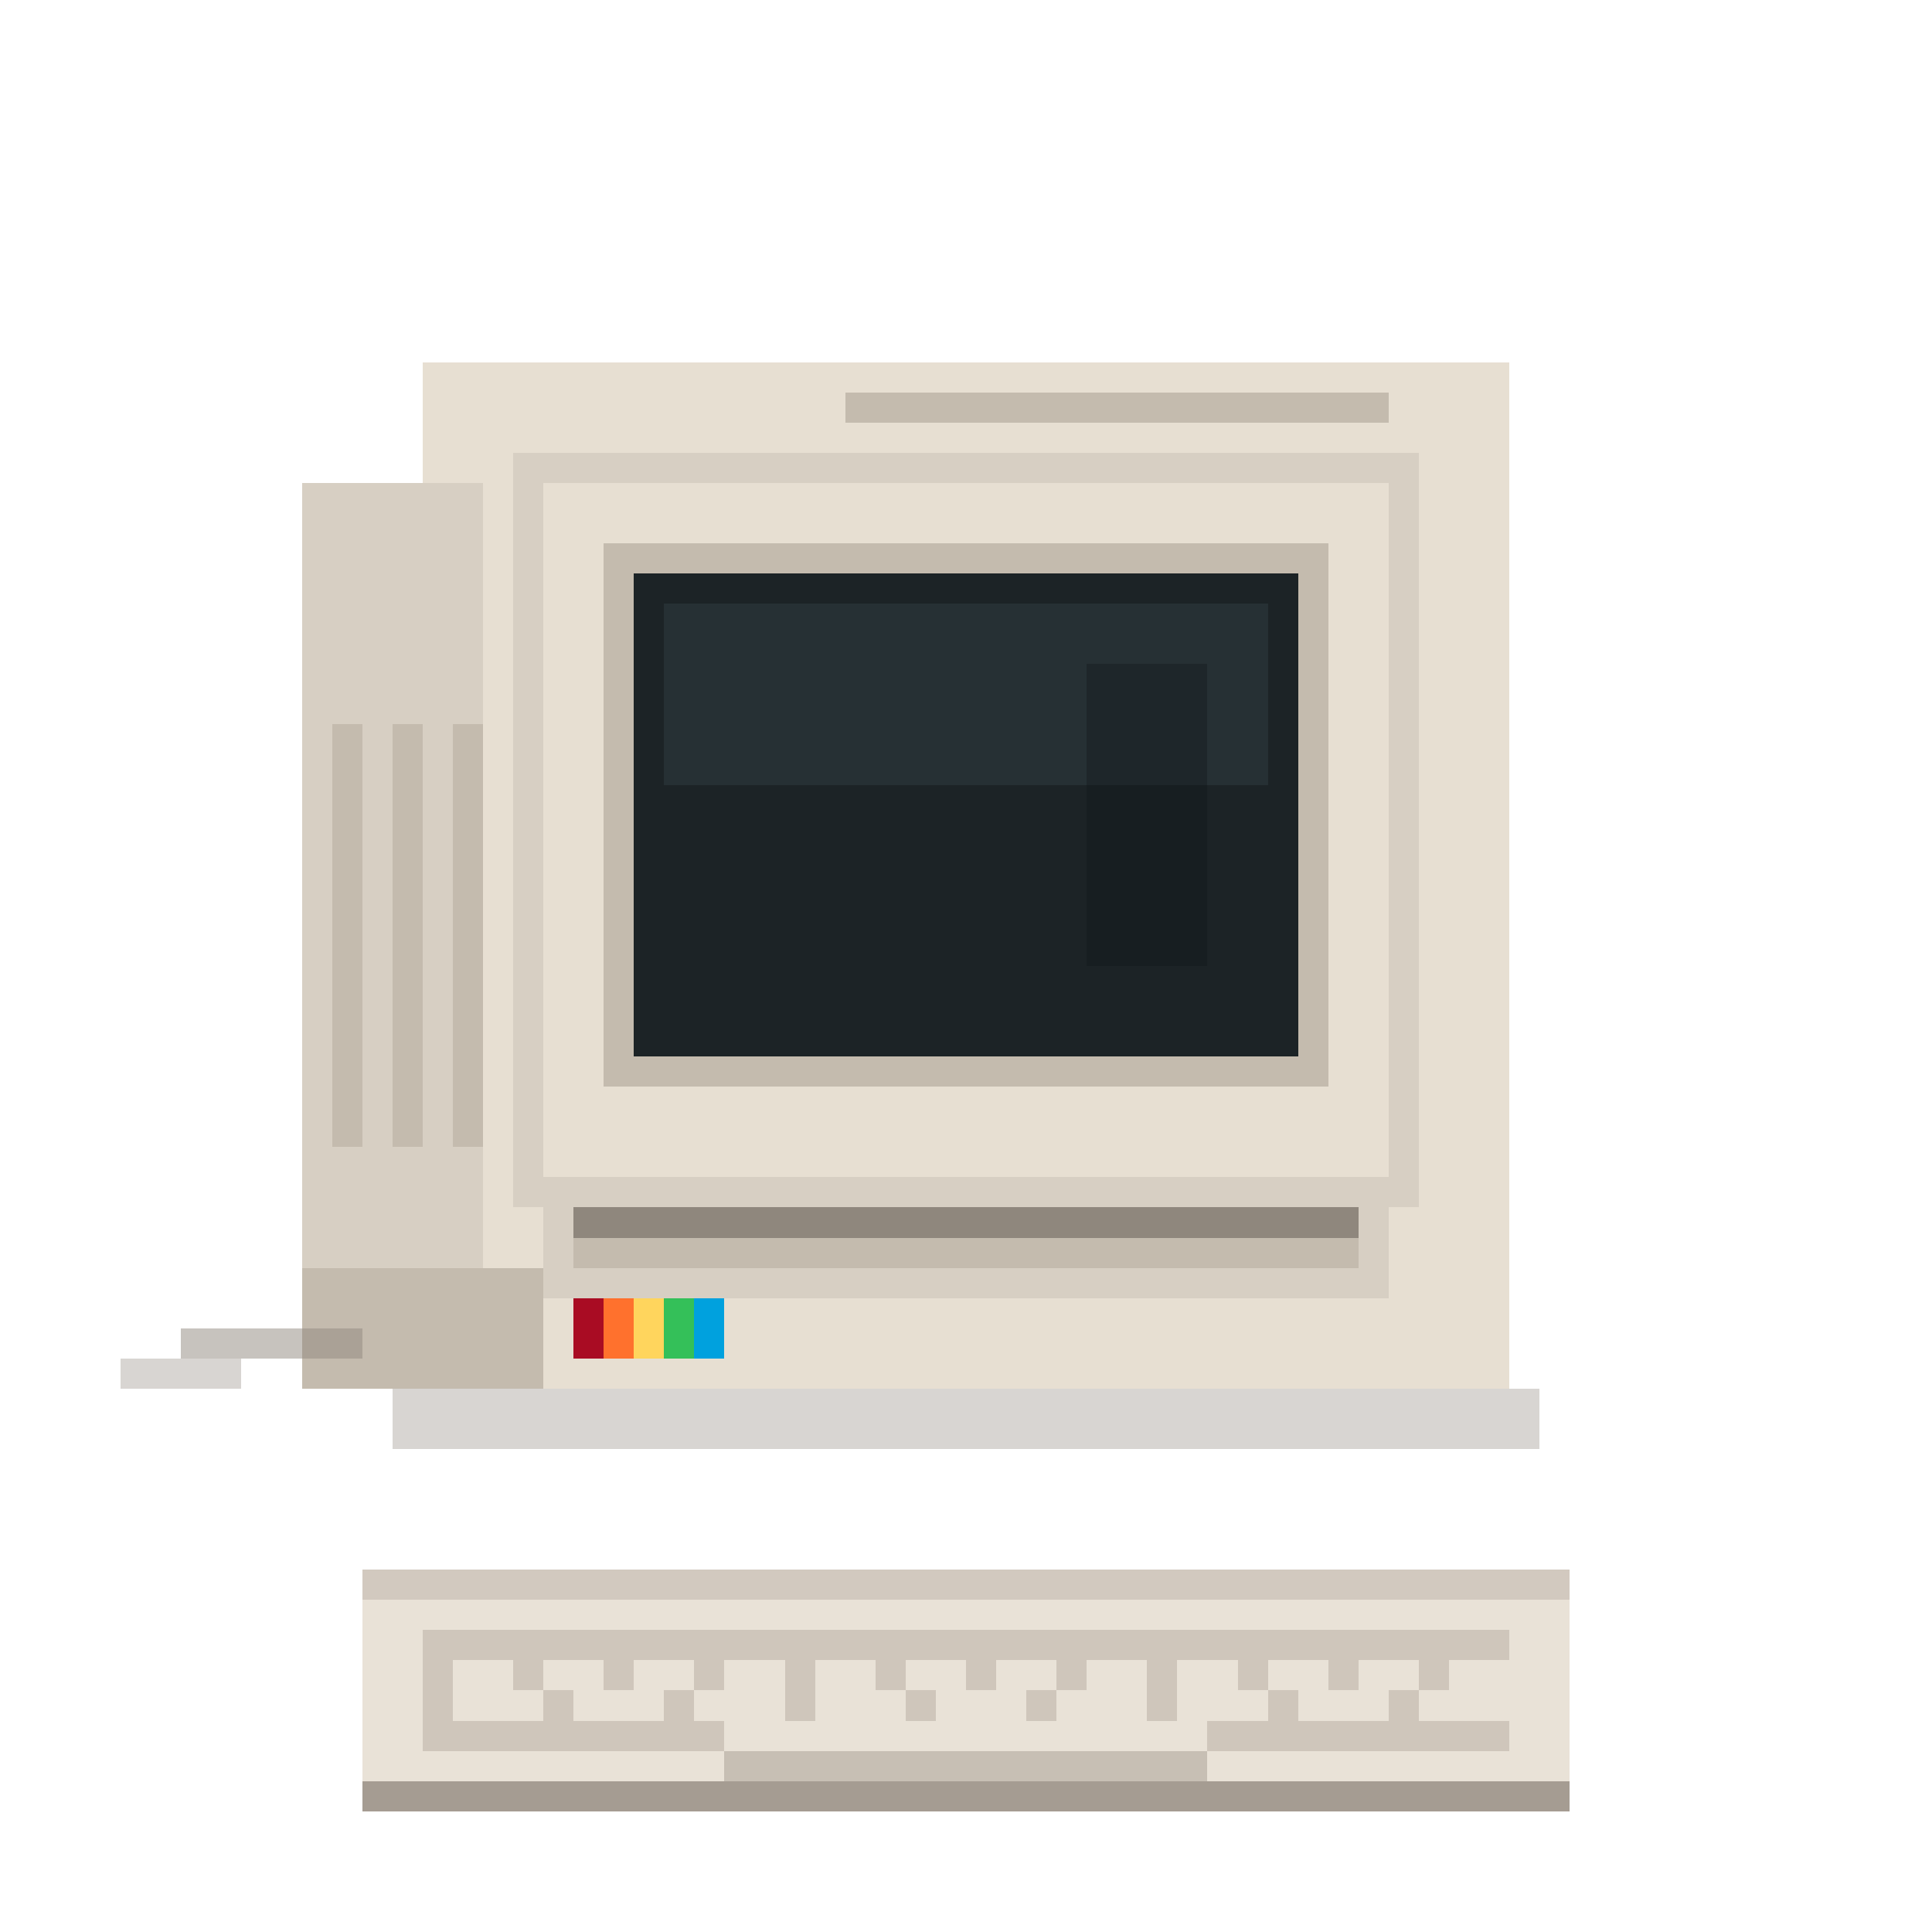
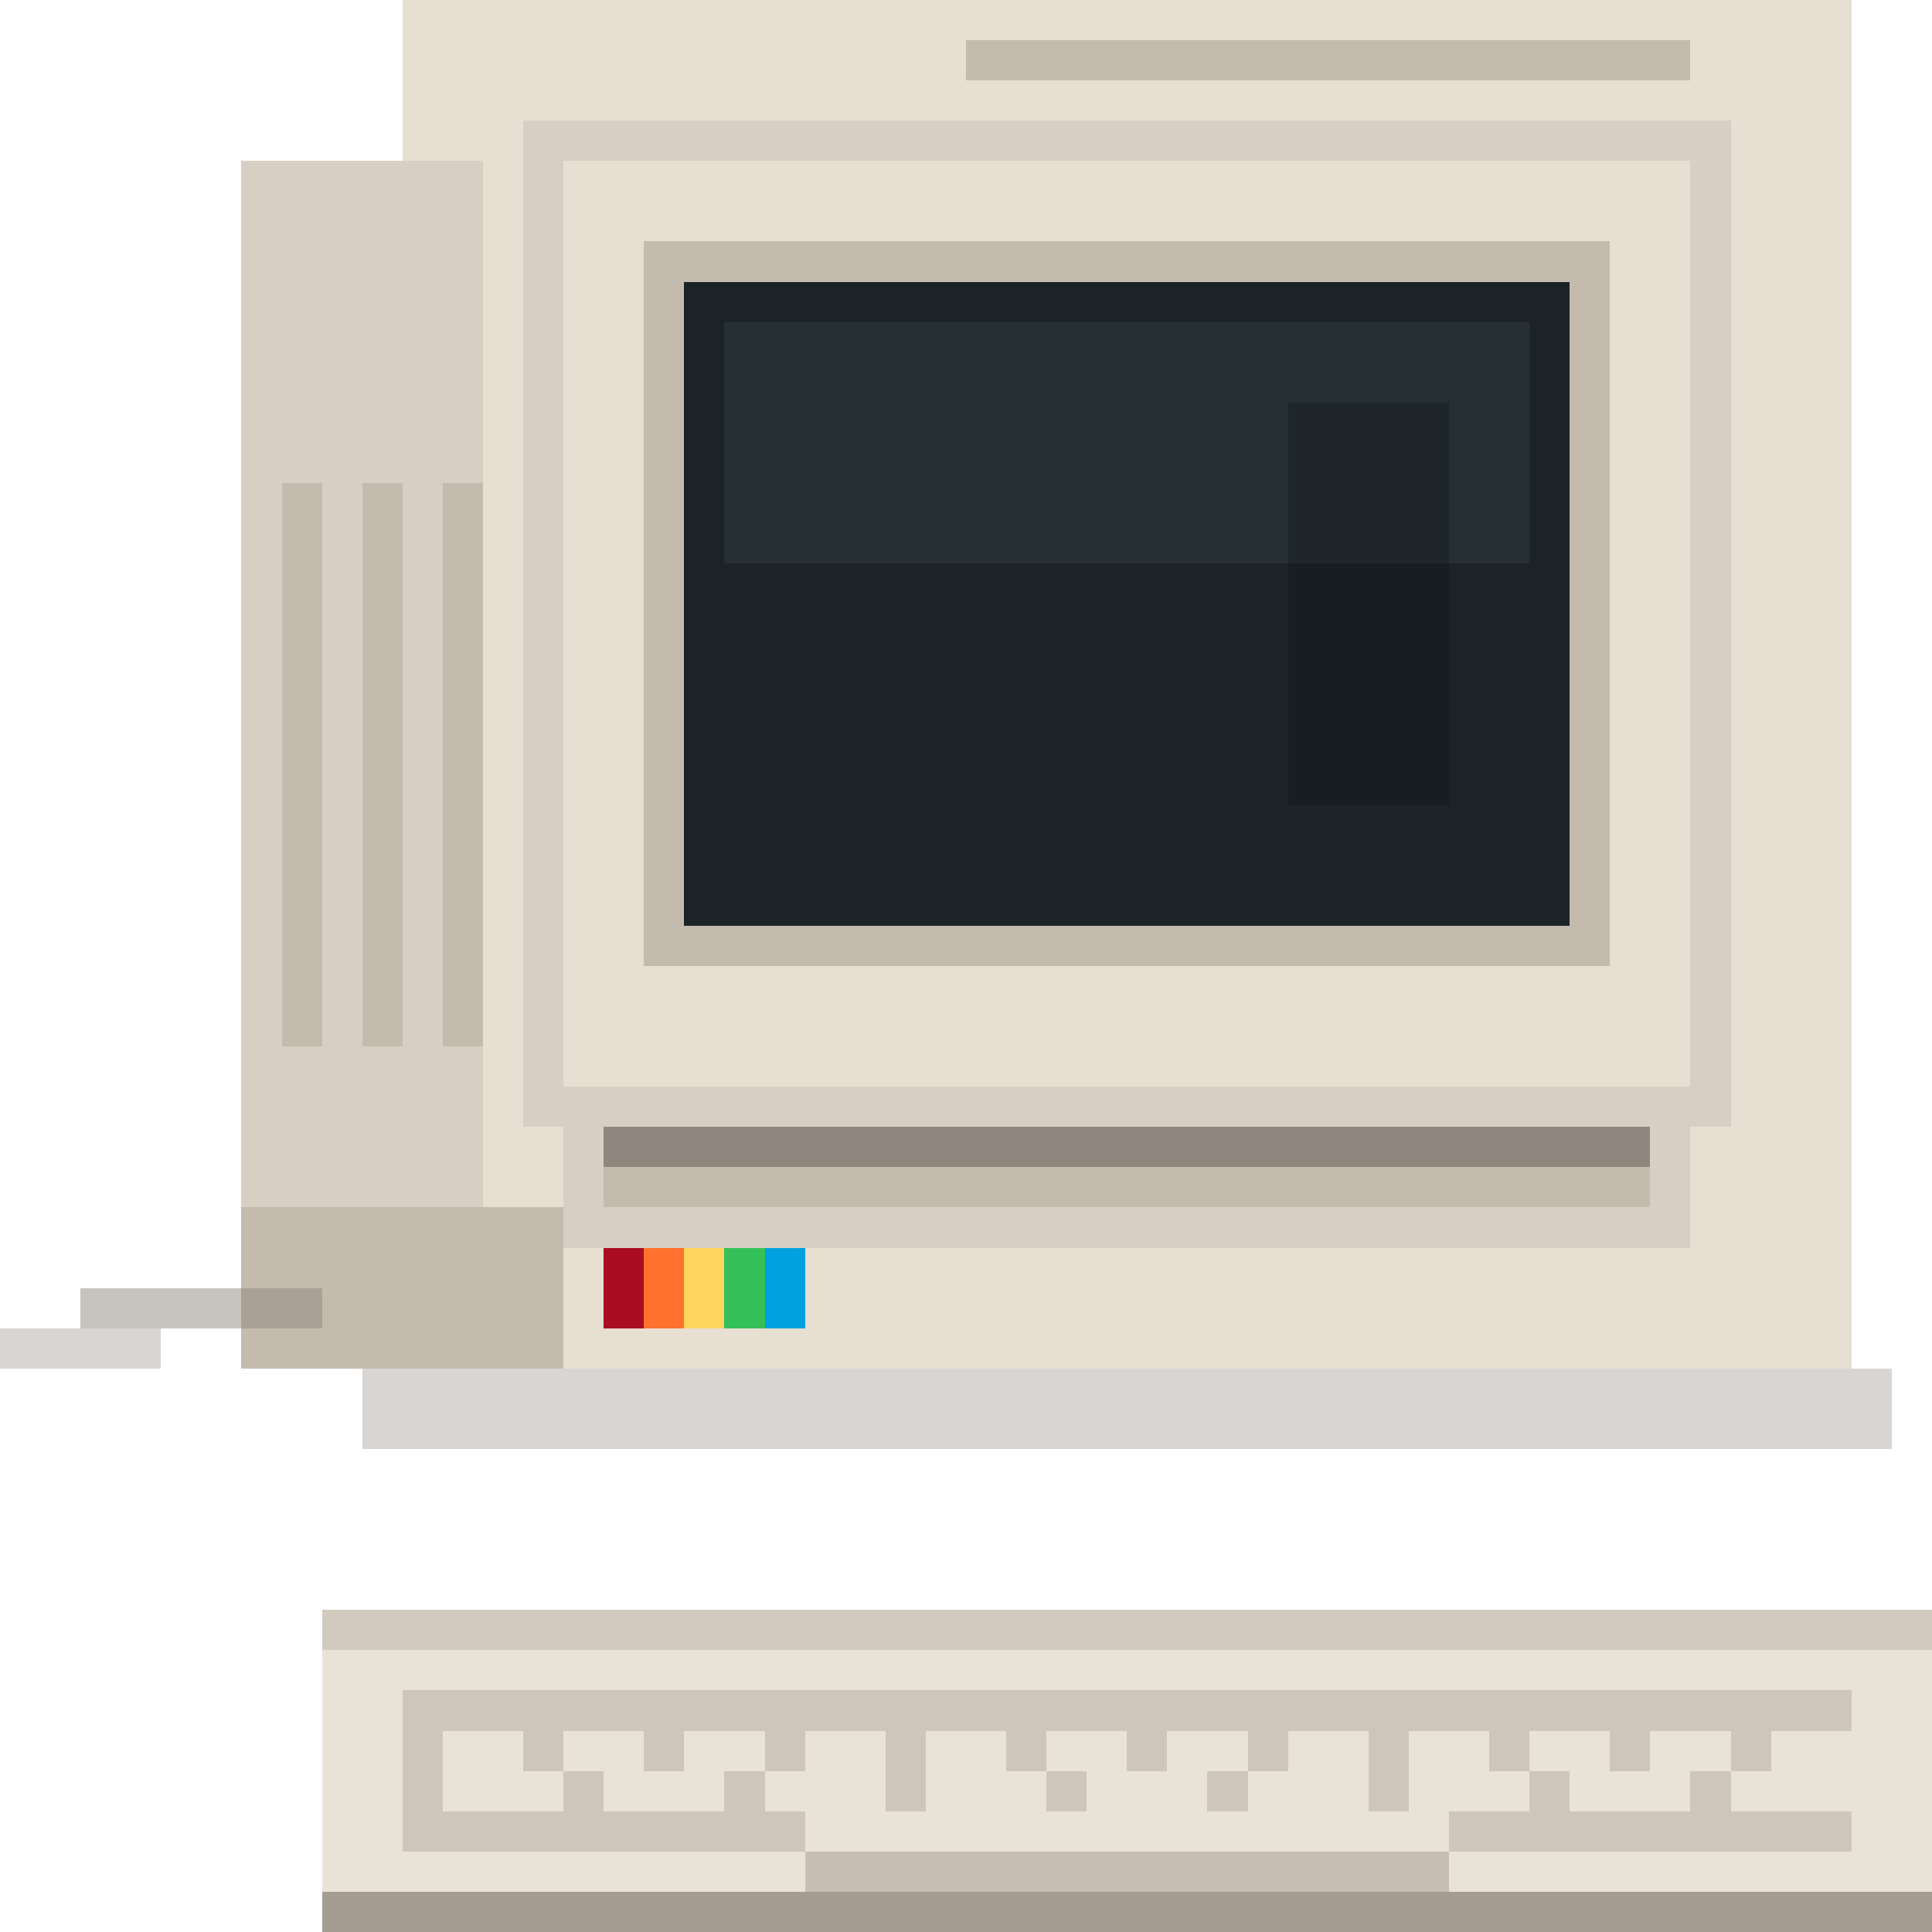
- <svg xmlns="http://www.w3.org/2000/svg" viewBox="0 0 64 64" shape-rendering="crispEdges">
+ <svg xmlns="http://www.w3.org/2000/svg" viewBox="4 12 48 48" shape-rendering="crispEdges">
  <rect x="14" y="12" width="36" height="34" fill="#e7dfd2" />
  <rect x="10" y="16" width="6" height="26" fill="#d7cfc3" />
  <rect x="10" y="42" width="8" height="4" fill="#c4bbae" />
  <rect x="28" y="13" width="18" height="1" fill="#c4bbae" />
  <rect x="28" y="15" width="18" height="1" fill="#c4bbae" />
  <rect x="28" y="17" width="18" height="1" fill="#c4bbae" />
  <rect x="17" y="15" width="30" height="25" fill="#d7cfc3" />
  <rect x="18" y="16" width="28" height="23" fill="#e7dfd2" />
  <rect x="20" y="18" width="24" height="18" fill="#c4bbae" />
  <rect x="21" y="19" width="22" height="16" fill="#1c2326" />
  <rect x="22" y="20" width="20" height="6" fill="#2a3438" opacity="0.75" />
  <rect x="36" y="22" width="4" height="10" fill="#0f1416" opacity="0.35" />
  <rect x="18" y="39" width="28" height="4" fill="#d7cfc3" />
  <rect x="19" y="40" width="26" height="1" fill="#8f877d" />
  <rect x="19" y="41" width="26" height="1" fill="#c4bbae" />
  <rect x="19" y="43" width="1" height="2" fill="#a90c23" />
  <rect x="20" y="43" width="1" height="2" fill="#ff712d" />
  <rect x="21" y="43" width="1" height="2" fill="#ffd55d" />
  <rect x="22" y="43" width="1" height="2" fill="#34c059" />
  <rect x="23" y="43" width="1" height="2" fill="#00a1de" />
  <rect x="11" y="24" width="1" height="14" fill="#c4bbae" />
  <rect x="13" y="24" width="1" height="14" fill="#c4bbae" />
  <rect x="15" y="24" width="1" height="14" fill="#c4bbae" />
  <rect x="13" y="46" width="38" height="2" fill="#8f877d" opacity="0.35" />
  <rect x="12" y="52" width="40" height="8" fill="#e9e2d7" />
  <rect x="12" y="59" width="40" height="1" fill="#a59c92" />
  <rect x="14" y="54" width="36" height="4" fill="#cfc6bb" />
  <rect x="15" y="55" width="2" height="1" fill="#e9e2d7" />
  <rect x="18" y="55" width="2" height="1" fill="#e9e2d7" />
  <rect x="21" y="55" width="2" height="1" fill="#e9e2d7" />
  <rect x="24" y="55" width="2" height="1" fill="#e9e2d7" />
  <rect x="27" y="55" width="2" height="1" fill="#e9e2d7" />
  <rect x="30" y="55" width="2" height="1" fill="#e9e2d7" />
  <rect x="33" y="55" width="2" height="1" fill="#e9e2d7" />
  <rect x="36" y="55" width="2" height="1" fill="#e9e2d7" />
  <rect x="39" y="55" width="2" height="1" fill="#e9e2d7" />
  <rect x="42" y="55" width="2" height="1" fill="#e9e2d7" />
  <rect x="45" y="55" width="2" height="1" fill="#e9e2d7" />
  <rect x="48" y="55" width="2" height="1" fill="#e9e2d7" />
  <rect x="15" y="56" width="3" height="1" fill="#e9e2d7" />
  <rect x="19" y="56" width="3" height="1" fill="#e9e2d7" />
  <rect x="23" y="56" width="3" height="1" fill="#e9e2d7" />
  <rect x="27" y="56" width="3" height="1" fill="#e9e2d7" />
  <rect x="31" y="56" width="3" height="1" fill="#e9e2d7" />
  <rect x="35" y="56" width="3" height="1" fill="#e9e2d7" />
  <rect x="39" y="56" width="3" height="1" fill="#e9e2d7" />
  <rect x="43" y="56" width="3" height="1" fill="#e9e2d7" />
  <rect x="47" y="56" width="3" height="1" fill="#e9e2d7" />
  <rect x="24" y="57" width="16" height="1" fill="#e9e2d7" />
  <rect x="24" y="58" width="16" height="1" fill="#a59c92" opacity="0.5" />
  <rect x="12" y="52" width="40" height="1" fill="#a59c92" opacity="0.35" />
  <rect x="6" y="44" width="6" height="1" fill="#8f877d" opacity="0.5" />
  <rect x="4" y="45" width="4" height="1" fill="#8f877d" opacity="0.35" />
</svg>
